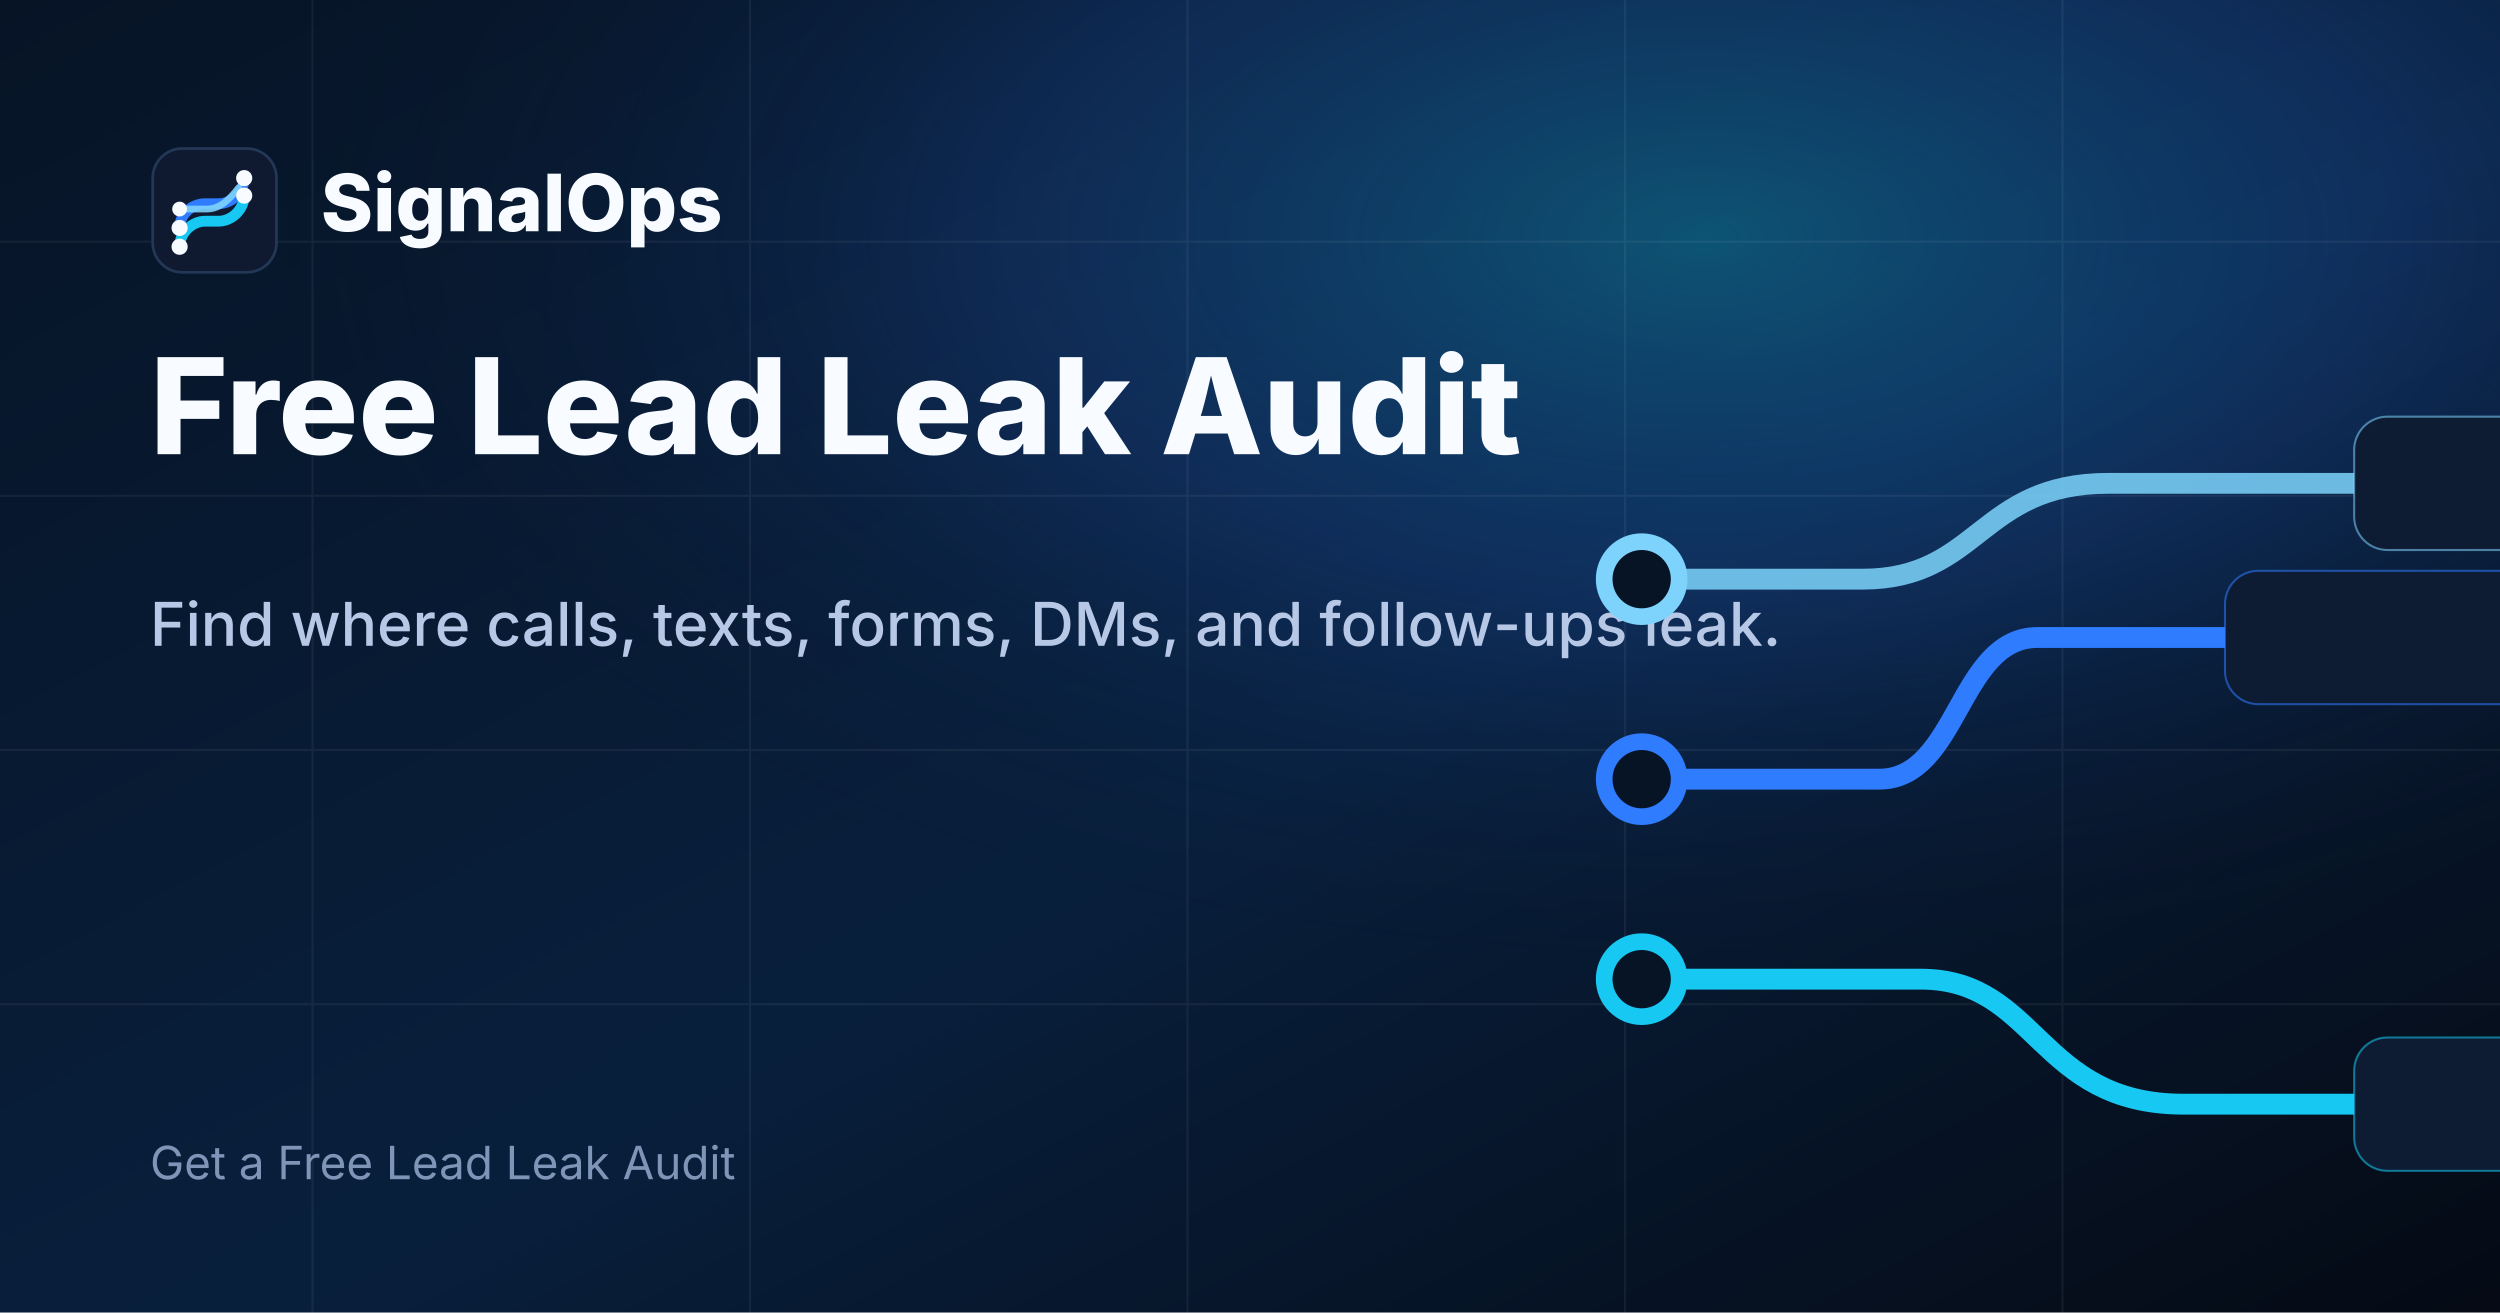
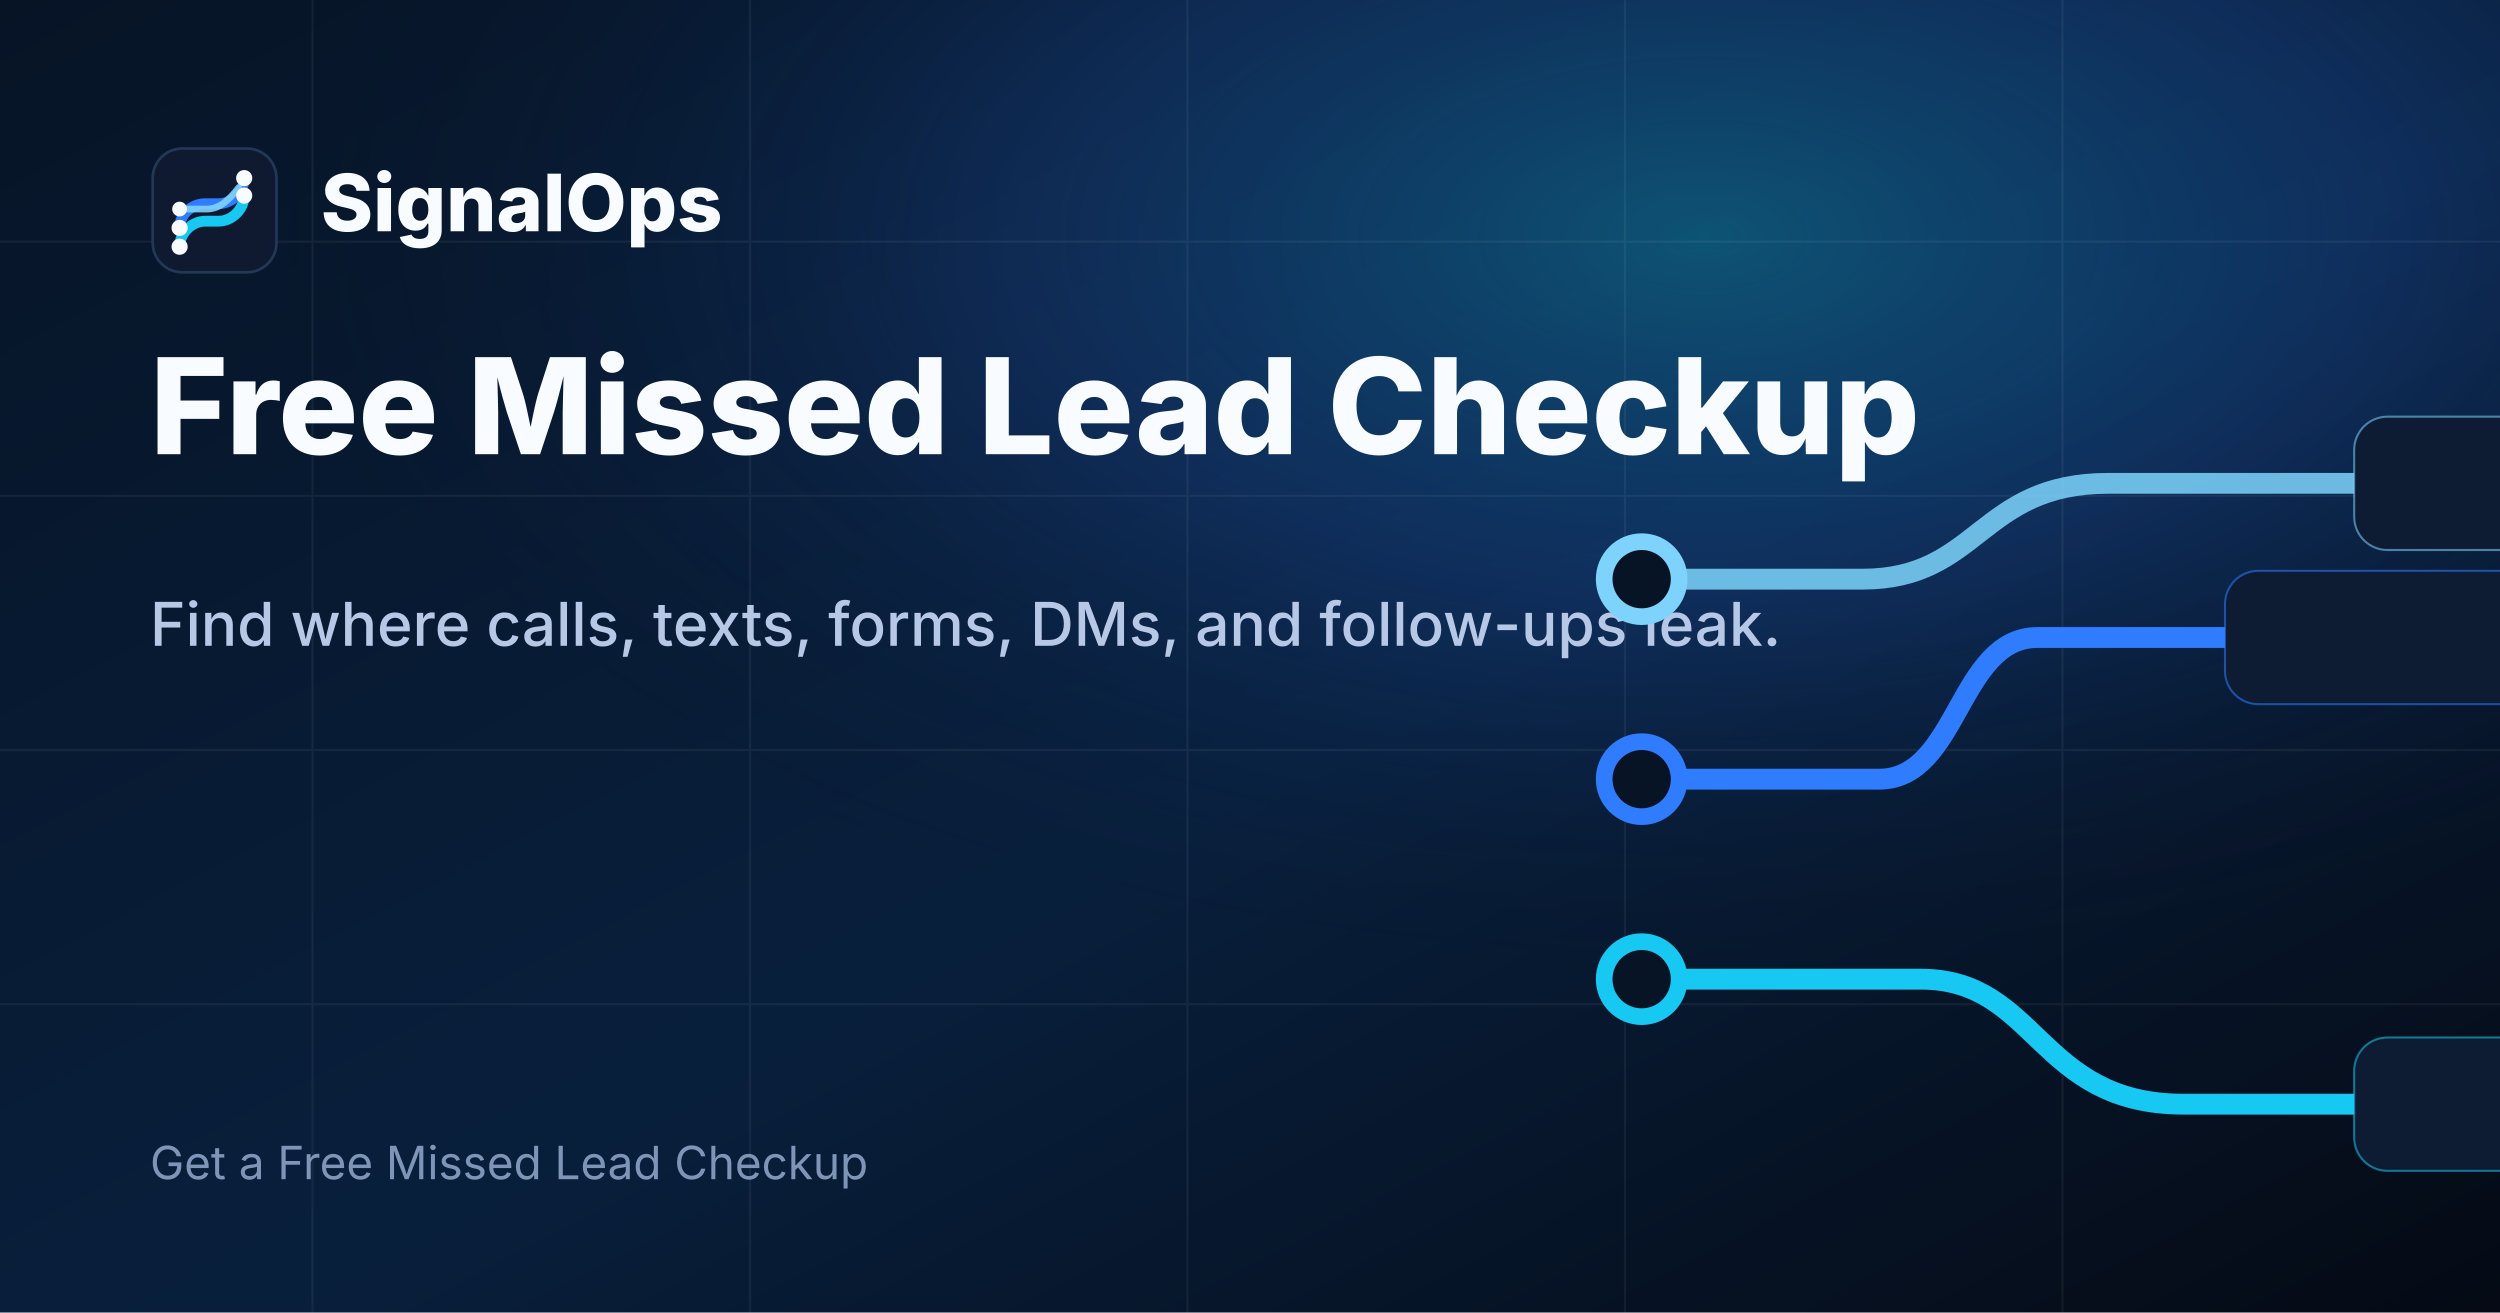
<svg xmlns="http://www.w3.org/2000/svg" width="1200" height="630" viewBox="0 0 1200 630" role="img" aria-labelledby="title desc">
  <defs>
    <linearGradient id="bg" x1="0" y1="0" x2="1" y2="1">
      <stop offset="0" stop-color="#071426" />
      <stop offset="0.55" stop-color="#081F3C" />
      <stop offset="1" stop-color="#050A14" />
    </linearGradient>
    <radialGradient id="glow" cx="68%" cy="18%" r="58%">
      <stop offset="0" stop-color="#17C8F2" stop-opacity="0.32" />
      <stop offset="0.48" stop-color="#2F7CFF" stop-opacity="0.16" />
      <stop offset="1" stop-color="#060C18" stop-opacity="0" />
    </radialGradient>
  </defs>
  <rect width="1200" height="630" fill="url(#bg)" />
  <rect width="1200" height="630" fill="url(#glow)" />
  <path d="M0 116H1200M0 238H1200M0 360H1200M0 482H1200M150 0V630M360 0V630M570 0V630M780 0V630M990 0V630" stroke="#ffffff" stroke-opacity="0.055" />
  <g transform="translate(72 70)">
    <rect x="1.29" y="1.29" width="59.42" height="59.42" rx="14.21" fill="#0F1A30" stroke="#233757" stroke-width="1.29" />
    <path d="M14.21 39.4C14.21 32.94 20.02 27.77 26.48 27.77H32.94C39.4 27.77 45.21 21.96 45.21 15.5" stroke="#2F7CFF" stroke-width="5.17" stroke-linecap="round" fill="none" />
    <path d="M14.21 48.44C14.21 41.98 20.02 36.17 26.48 36.17H32.94C39.4 36.17 45.21 30.35 45.21 23.9" stroke="#17C8F2" stroke-width="5.17" stroke-linecap="round" fill="none" />
    <path d="M14.21 30.35H27.13C33.58 30.35 38.1 25.83 42.63 20.02" stroke="#7DD3FC" stroke-width="3.23" stroke-linecap="round" fill="none" opacity="0.9" />
    <circle cx="14.21" cy="30.35" r="3.55" fill="#F8FBFF" />
    <circle cx="14.21" cy="39.4" r="3.88" fill="#F8FBFF" />
    <circle cx="14.21" cy="48.44" r="3.88" fill="#F8FBFF" />
    <circle cx="45.21" cy="15.5" r="3.88" fill="#F8FBFF" />
    <circle cx="45.21" cy="23.9" r="3.88" fill="#F8FBFF" />
    <text x="82" y="41" fill="#F8FBFF" font-family="Inter, Segoe UI, Arial, sans-serif" font-size="38" font-weight="760">SignalOps</text>
  </g>
  <g transform="translate(72 218)">
    <text fill="#F8FBFF" font-family="Inter, Segoe UI, Arial, sans-serif" font-size="64" font-weight="780">
-       <tspan x="0" y="0">Free Lead Leak Audit</tspan>
+       <tspan x="0" y="0">Free Missed Lead Checkup</tspan>
    </text>
    <text x="0" y="92" fill="#B7C8E6" font-family="Inter, Segoe UI, Arial, sans-serif" font-size="29" font-weight="520">Find where calls, texts, forms, DMs, and follow-ups leak.</text>
  </g>
  <g transform="translate(762 178)" fill="none" stroke-linecap="round" stroke-linejoin="round">
    <path d="M26 196H140C178 196 178 128 216 128H306" stroke="#2F7CFF" stroke-width="10" />
    <path d="M26 292H160C216 292 216 352 286 352H368" stroke="#17C8F2" stroke-width="10" />
    <path d="M26 100H132C188 100 188 54 250 54H368" stroke="#7DD3FC" stroke-width="10" opacity="0.85" />
    <circle cx="26" cy="100" r="18" fill="#071426" stroke="#7DD3FC" stroke-width="8" />
    <circle cx="26" cy="196" r="18" fill="#071426" stroke="#2F7CFF" stroke-width="8" />
    <circle cx="26" cy="292" r="18" fill="#071426" stroke="#17C8F2" stroke-width="8" />
    <rect x="368" y="22" width="190" height="64" rx="16" fill="#0D1B33" stroke="#7DD3FC" stroke-opacity="0.55" />
    <rect x="306" y="96" width="252" height="64" rx="16" fill="#0D1B33" stroke="#2F7CFF" stroke-opacity="0.55" />
    <rect x="368" y="320" width="190" height="64" rx="16" fill="#0D1B33" stroke="#17C8F2" stroke-opacity="0.55" />
  </g>
-   <text x="72" y="566" fill="#7F95B8" font-family="Inter, Segoe UI, Arial, sans-serif" font-size="22">Get a Free Lead Leak Audit</text>
+   <text x="72" y="566" fill="#7F95B8" font-family="Inter, Segoe UI, Arial, sans-serif" font-size="22">Get a Free Missed Lead Checkup</text>
</svg>
